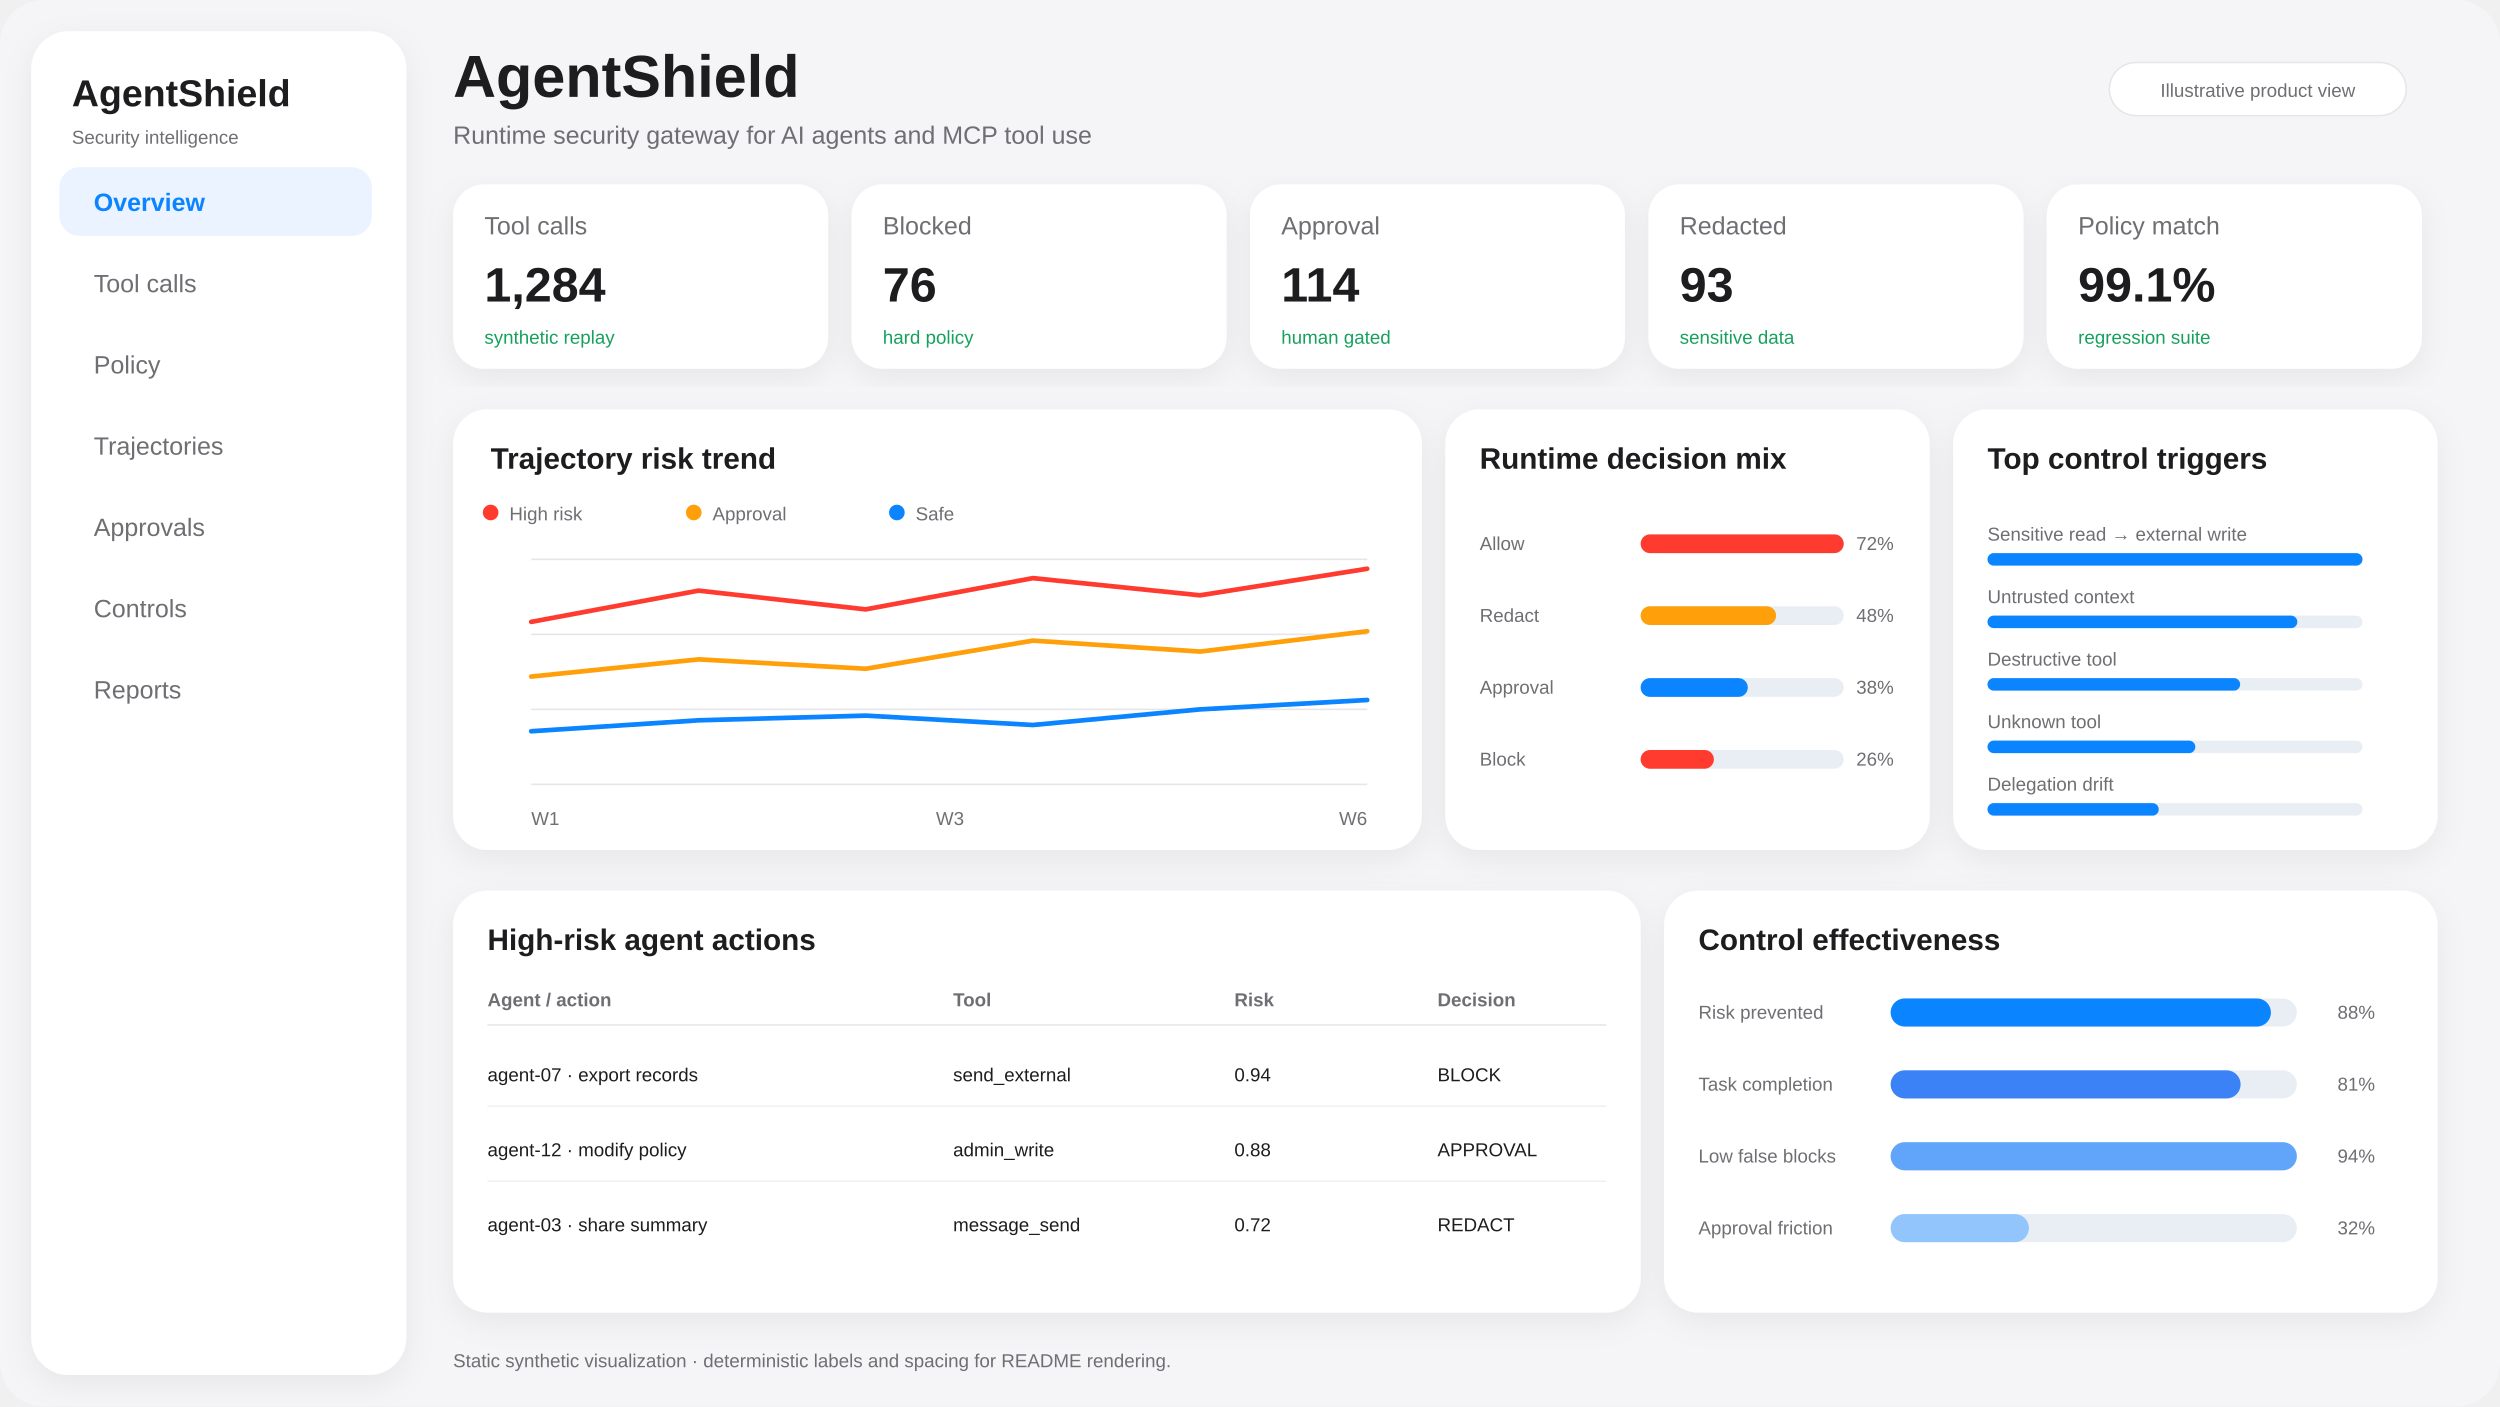
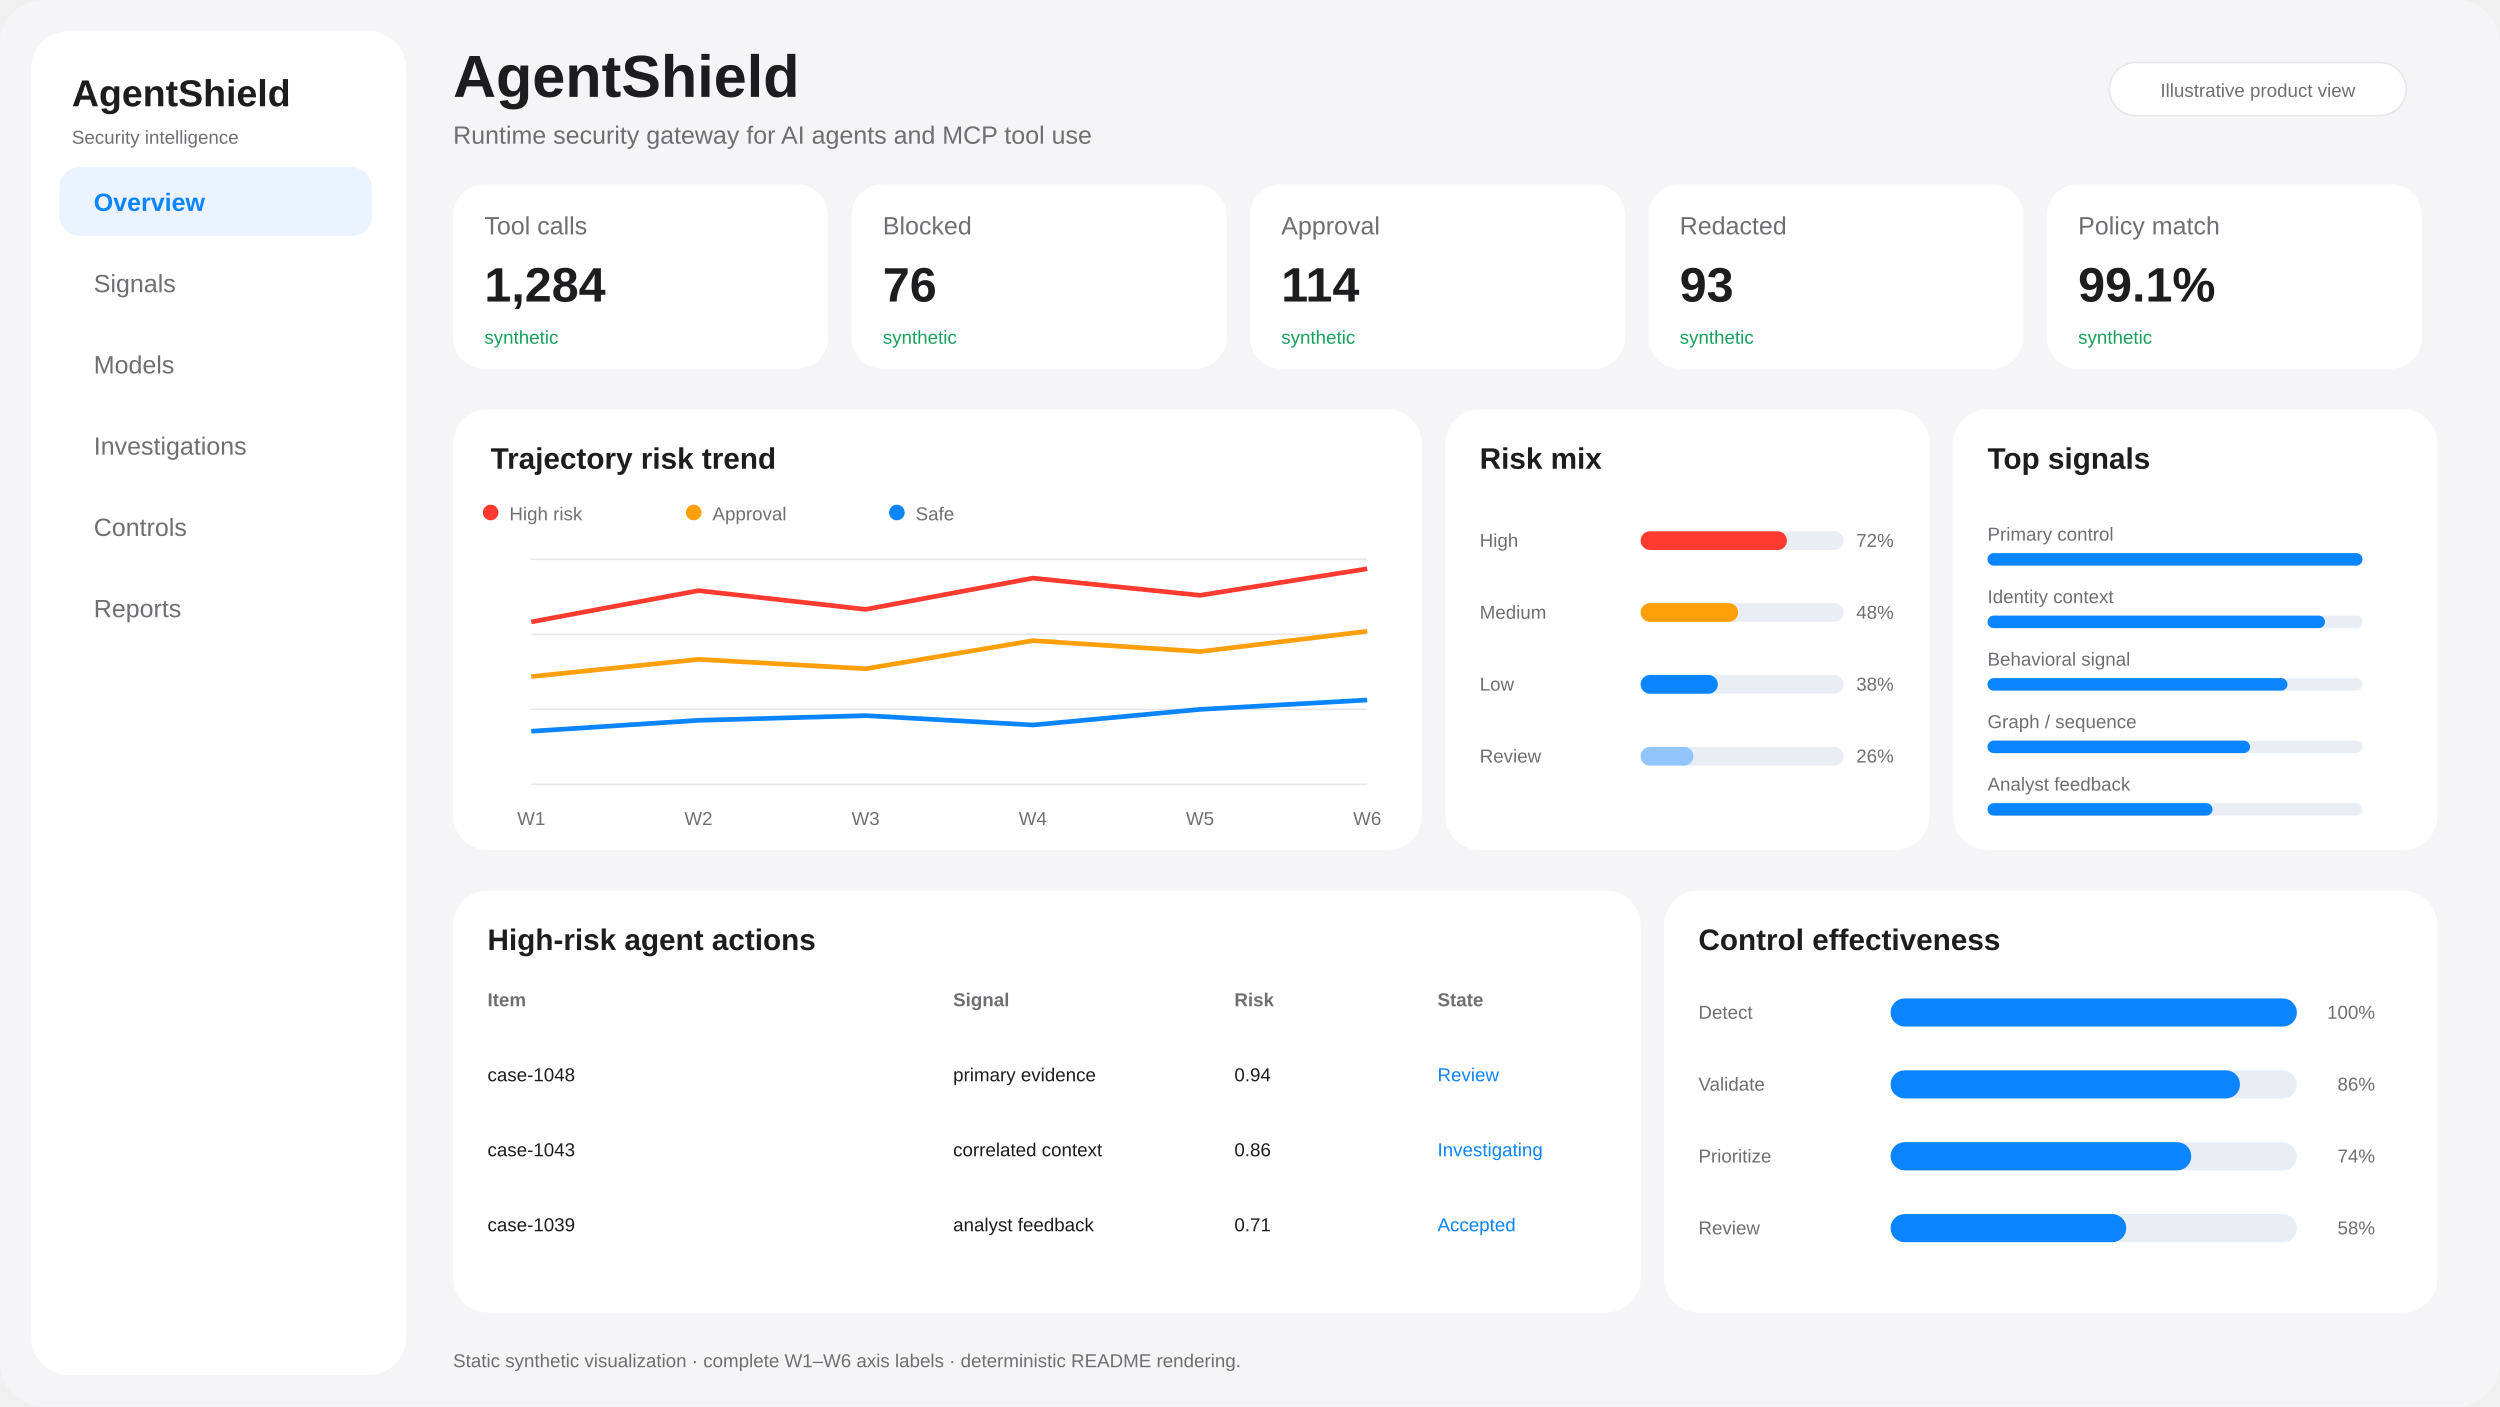
<svg xmlns="http://www.w3.org/2000/svg" width="1600" height="900" viewBox="0 0 1600 900">
-   <defs>
-     <style>text{font-family:-apple-system,BlinkMacSystemFont,"Segoe UI",Arial,sans-serif;fill:#1d1d1f}.m{fill:#6e6e73}.b{fill:#0a84ff}.g{fill:#15a05c}.r{fill:#ff3b30}.o{fill:#ff9f0a}.card{fill:#fff}.grid{stroke:#e5e5ea}.sm{font-size:12px}.md{font-size:16px}.h{font-weight:700}</style>
-     <filter id="s">
-       <feDropShadow dx="0" dy="6" stdDeviation="10" flood-opacity=".06" />
-     </filter>
-   </defs>
+   <style>text{font-family:-apple-system,BlinkMacSystemFont,"Segoe UI",Arial,sans-serif;fill:#1d1d1f}.m{fill:#6e6e73}.b{fill:#0a84ff}.g{fill:#15a05c}.r{fill:#ff3b30}.o{fill:#ff9f0a}.sm{font-size:12px}.md{font-size:16px}.h{font-weight:700}.card{fill:#fff}.grid{stroke:#e5e5ea}</style>
  <rect width="1600" height="900" rx="28" fill="#f5f5f7" />
-   <rect x="20" y="20" width="240" height="860" rx="24" class="card" filter="url(#s)" />
+   <rect x="20" y="20" width="240" height="860" rx="24" class="card" />
  <text x="46" y="68" font-size="24" class="h">AgentShield</text>
  <text x="46" y="92" class="m sm">Security intelligence</text>
  <rect x="38" y="107" width="200" height="44" rx="13" fill="#eaf3ff" />
-   <text x="60" y="135" class="b md h">Overview</text>
-   <text x="60" y="187" class="m md">Tool calls</text>
-   <text x="60" y="239" class="m md">Policy</text>
-   <text x="60" y="291" class="m md">Trajectories</text>
-   <text x="60" y="343" class="m md">Approvals</text>
-   <text x="60" y="395" class="m md">Controls</text>
-   <text x="60" y="447" class="m md">Reports</text>
+   <text x="60" y="135" class="b h md">Overview</text>
+   <text x="60" y="187" class="m md">Signals</text>
+   <text x="60" y="239" class="m md">Models</text>
+   <text x="60" y="291" class="m md">Investigations</text>
+   <text x="60" y="343" class="m md">Controls</text>
+   <text x="60" y="395" class="m md">Reports</text>
  <text x="290" y="62" font-size="38" class="h">AgentShield</text>
  <text x="290" y="92" class="m md">Runtime security gateway for AI agents and MCP tool use</text>
-   <rect x="1350" y="40" width="190" height="34" rx="17" fill="#fff" stroke="#e5e5ea" />
+   <rect x="1350" y="40" width="190" height="34" rx="17" class="card" stroke="#e5e5ea" />
  <text x="1445" y="62" text-anchor="middle" class="m sm">Illustrative product view</text>
-   <g filter="url(#s)">
-     <rect x="290" y="118" width="240" height="118" rx="20" class="card" />
-   </g>
+   <rect x="290" y="118" width="240" height="118" rx="20" class="card" />
  <text x="310" y="150" class="m md">Tool calls</text>
  <text x="310" y="193" font-size="31" class="h">1,284</text>
-   <text x="310" y="220" class="g sm">synthetic replay</text>
-   <g filter="url(#s)">
-     <rect x="545" y="118" width="240" height="118" rx="20" class="card" />
-   </g>
+   <text x="310" y="220" class="g sm">synthetic</text>
+   <rect x="545" y="118" width="240" height="118" rx="20" class="card" />
  <text x="565" y="150" class="m md">Blocked</text>
  <text x="565" y="193" font-size="31" class="h">76</text>
-   <text x="565" y="220" class="g sm">hard policy</text>
-   <g filter="url(#s)">
-     <rect x="800" y="118" width="240" height="118" rx="20" class="card" />
-   </g>
+   <text x="565" y="220" class="g sm">synthetic</text>
+   <rect x="800" y="118" width="240" height="118" rx="20" class="card" />
  <text x="820" y="150" class="m md">Approval</text>
  <text x="820" y="193" font-size="31" class="h">114</text>
-   <text x="820" y="220" class="g sm">human gated</text>
-   <g filter="url(#s)">
-     <rect x="1055" y="118" width="240" height="118" rx="20" class="card" />
-   </g>
+   <text x="820" y="220" class="g sm">synthetic</text>
+   <rect x="1055" y="118" width="240" height="118" rx="20" class="card" />
  <text x="1075" y="150" class="m md">Redacted</text>
  <text x="1075" y="193" font-size="31" class="h">93</text>
-   <text x="1075" y="220" class="g sm">sensitive data</text>
-   <g filter="url(#s)">
-     <rect x="1310" y="118" width="240" height="118" rx="20" class="card" />
-   </g>
+   <text x="1075" y="220" class="g sm">synthetic</text>
+   <rect x="1310" y="118" width="240" height="118" rx="20" class="card" />
  <text x="1330" y="150" class="m md">Policy match</text>
  <text x="1330" y="193" font-size="31" class="h">99.1%</text>
-   <text x="1330" y="220" class="g sm">regression suite</text>
-   <g filter="url(#s)">
-     <rect x="290" y="262" width="620" height="282" rx="22" class="card" />
-     <rect x="925" y="262" width="310" height="282" rx="22" class="card" />
-     <rect x="1250" y="262" width="310" height="282" rx="22" class="card" />
-   </g>
+   <text x="1330" y="220" class="g sm">synthetic</text>
+   <rect x="290" y="262" width="620" height="282" rx="22" class="card" />
+   <rect x="925" y="262" width="310" height="282" rx="22" class="card" />
+   <rect x="1250" y="262" width="310" height="282" rx="22" class="card" />
  <text x="314" y="300" font-size="19" class="h">Trajectory risk trend</text>
  <circle cx="314" cy="328" r="5" fill="#ff3b30" />
  <text x="326" y="333" class="m sm">High risk</text>
  <circle cx="444" cy="328" r="5" fill="#ff9f0a" />
  <text x="456" y="333" class="m sm">Approval</text>
  <circle cx="574" cy="328" r="5" fill="#0a84ff" />
  <text x="586" y="333" class="m sm">Safe</text>
  <line x1="340" y1="358" x2="875" y2="358" class="grid" />
  <line x1="340" y1="406" x2="875" y2="406" class="grid" />
  <line x1="340" y1="454" x2="875" y2="454" class="grid" />
  <line x1="340" y1="502" x2="875" y2="502" class="grid" />
-   <polyline points="340,398 447,378 554,390 661,370 768,381 875,364" fill="none" stroke="#ff3b30" stroke-width="3" stroke-linecap="round" />
-   <polyline points="340,433 447,422 554,428 661,410 768,417 875,404" fill="none" stroke="#ff9f0a" stroke-width="3" stroke-linecap="round" />
-   <polyline points="340,468 447,461 554,458 661,464 768,454 875,448" fill="none" stroke="#0a84ff" stroke-width="3" stroke-linecap="round" />
-   <text x="340" y="528" class="m sm">W1</text>
-   <text x="608" y="528" text-anchor="middle" class="m sm">W3</text>
-   <text x="875" y="528" text-anchor="end" class="m sm">W6</text>
-   <text x="947" y="300" font-size="19" class="h">Runtime decision mix</text>
-   <text x="947" y="352" class="m sm">Allow</text>
-   <rect x="1050" y="342" width="130" height="12" rx="6" fill="#e9eef5" />
-   <rect x="1050" y="342" width="130" height="12" rx="6" fill="#ff3b30" />
-   <text x="1212" y="352" text-anchor="end" class="m sm">72%</text>
-   <text x="947" y="398" class="m sm">Redact</text>
-   <rect x="1050" y="388" width="130" height="12" rx="6" fill="#e9eef5" />
-   <rect x="1050" y="388" width="86.7" height="12" rx="6" fill="#ff9f0a" />
-   <text x="1212" y="398" text-anchor="end" class="m sm">48%</text>
-   <text x="947" y="444" class="m sm">Approval</text>
-   <rect x="1050" y="434" width="130" height="12" rx="6" fill="#e9eef5" />
-   <rect x="1050" y="434" width="68.6" height="12" rx="6" fill="#0a84ff" />
-   <text x="1212" y="444" text-anchor="end" class="m sm">38%</text>
-   <text x="947" y="490" class="m sm">Block</text>
-   <rect x="1050" y="480" width="130" height="12" rx="6" fill="#e9eef5" />
-   <rect x="1050" y="480" width="46.9" height="12" rx="6" fill="#ff3b30" />
-   <text x="1212" y="490" text-anchor="end" class="m sm">26%</text>
-   <text x="1272" y="300" font-size="19" class="h">Top control triggers</text>
-   <text x="1272" y="346" class="m sm">Sensitive read → external write</text>
+   <polyline points="340,398 447,378 554,390 661,370 768,381 875,364" fill="none" stroke="#ff3b30" stroke-width="3" />
+   <polyline points="340,433 447,422 554,428 661,410 768,417 875,404" fill="none" stroke="#ff9f0a" stroke-width="3" />
+   <polyline points="340,468 447,461 554,458 661,464 768,454 875,448" fill="none" stroke="#0a84ff" stroke-width="3" />
+   <text x="340" y="528" text-anchor="middle" class="m sm">W1</text>
+   <text x="447" y="528" text-anchor="middle" class="m sm">W2</text>
+   <text x="554" y="528" text-anchor="middle" class="m sm">W3</text>
+   <text x="661" y="528" text-anchor="middle" class="m sm">W4</text>
+   <text x="768" y="528" text-anchor="middle" class="m sm">W5</text>
+   <text x="875" y="528" text-anchor="middle" class="m sm">W6</text>
+   <text x="947" y="300" font-size="19" class="h">Risk mix</text>
+   <text x="947" y="350" class="m sm">High</text>
+   <rect x="1050" y="340" width="130" height="12" rx="6" fill="#e9eef5" />
+   <rect x="1050" y="340" width="93.6" height="12" rx="6" fill="#ff3b30" />
+   <text x="1212" y="350" text-anchor="end" class="m sm">72%</text>
+   <text x="947" y="396" class="m sm">Medium</text>
+   <rect x="1050" y="386" width="130" height="12" rx="6" fill="#e9eef5" />
+   <rect x="1050" y="386" width="62.4" height="12" rx="6" fill="#ff9f0a" />
+   <text x="1212" y="396" text-anchor="end" class="m sm">48%</text>
+   <text x="947" y="442" class="m sm">Low</text>
+   <rect x="1050" y="432" width="130" height="12" rx="6" fill="#e9eef5" />
+   <rect x="1050" y="432" width="49.4" height="12" rx="6" fill="#0a84ff" />
+   <text x="1212" y="442" text-anchor="end" class="m sm">38%</text>
+   <text x="947" y="488" class="m sm">Review</text>
+   <rect x="1050" y="478" width="130" height="12" rx="6" fill="#e9eef5" />
+   <rect x="1050" y="478" width="33.8" height="12" rx="6" fill="#93c5fd" />
+   <text x="1212" y="488" text-anchor="end" class="m sm">26%</text>
+   <text x="1272" y="300" font-size="19" class="h">Top signals</text>
+   <text x="1272" y="346" class="m sm">Primary control</text>
  <rect x="1272" y="354" width="240" height="8" rx="4" fill="#e9eef5" />
  <rect x="1272" y="354" width="240" height="8" rx="4" fill="#0a84ff" />
-   <text x="1272" y="386" class="m sm">Untrusted context</text>
+   <text x="1272" y="386" class="m sm">Identity context</text>
  <rect x="1272" y="394" width="240" height="8" rx="4" fill="#e9eef5" />
-   <rect x="1272" y="394" width="198.3" height="8" rx="4" fill="#0a84ff" />
-   <text x="1272" y="426" class="m sm">Destructive tool</text>
+   <rect x="1272" y="394" width="216" height="8" rx="4" fill="#0a84ff" />
+   <text x="1272" y="426" class="m sm">Behavioral signal</text>
  <rect x="1272" y="434" width="240" height="8" rx="4" fill="#e9eef5" />
-   <rect x="1272" y="434" width="161.7" height="8" rx="4" fill="#0a84ff" />
-   <text x="1272" y="466" class="m sm">Unknown tool</text>
+   <rect x="1272" y="434" width="192" height="8" rx="4" fill="#0a84ff" />
+   <text x="1272" y="466" class="m sm">Graph / sequence</text>
  <rect x="1272" y="474" width="240" height="8" rx="4" fill="#e9eef5" />
-   <rect x="1272" y="474" width="133" height="8" rx="4" fill="#0a84ff" />
-   <text x="1272" y="506" class="m sm">Delegation drift</text>
+   <rect x="1272" y="474" width="168" height="8" rx="4" fill="#0a84ff" />
+   <text x="1272" y="506" class="m sm">Analyst feedback</text>
  <rect x="1272" y="514" width="240" height="8" rx="4" fill="#e9eef5" />
-   <rect x="1272" y="514" width="109.6" height="8" rx="4" fill="#0a84ff" />
-   <g filter="url(#s)">
-     <rect x="290" y="570" width="760" height="270" rx="22" class="card" />
-     <rect x="1065" y="570" width="495" height="270" rx="22" class="card" />
-   </g>
+   <rect x="1272" y="514" width="144" height="8" rx="4" fill="#0a84ff" />
+   <rect x="290" y="570" width="760" height="270" rx="22" class="card" />
+   <rect x="1065" y="570" width="495" height="270" rx="22" class="card" />
  <text x="312" y="608" font-size="19" class="h">High-risk agent actions</text>
-   <text x="312" y="644" class="m sm h">Agent / action</text>
-   <text x="610" y="644" class="m sm h">Tool</text>
+   <text x="312" y="644" class="m sm h">Item</text>
+   <text x="610" y="644" class="m sm h">Signal</text>
  <text x="790" y="644" class="m sm h">Risk</text>
-   <text x="920" y="644" class="m sm h">Decision</text>
-   <line x1="312" y1="656" x2="1028" y2="656" class="grid" />
-   <text x="312" y="692" class="sm">agent-07 · export records</text>
-   <text x="610" y="692" class="sm">send_external</text>
+   <text x="920" y="644" class="m sm h">State</text>
+   <text x="312" y="692" class="sm">case-1048</text>
+   <text x="610" y="692" class="sm">primary evidence</text>
  <text x="790" y="692" class="sm">0.94</text>
-   <text x="920" y="692" class="sm">BLOCK</text>
-   <line x1="312" y1="708" x2="1028" y2="708" stroke="#f0f0f2" />
-   <text x="312" y="740" class="sm">agent-12 · modify policy</text>
-   <text x="610" y="740" class="sm">admin_write</text>
-   <text x="790" y="740" class="sm">0.88</text>
-   <text x="920" y="740" class="sm">APPROVAL</text>
-   <line x1="312" y1="756" x2="1028" y2="756" stroke="#f0f0f2" />
-   <text x="312" y="788" class="sm">agent-03 · share summary</text>
-   <text x="610" y="788" class="sm">message_send</text>
-   <text x="790" y="788" class="sm">0.72</text>
-   <text x="920" y="788" class="sm">REDACT</text>
+   <text x="920" y="692" class="b sm">Review</text>
+   <text x="312" y="740" class="sm">case-1043</text>
+   <text x="610" y="740" class="sm">correlated context</text>
+   <text x="790" y="740" class="sm">0.86</text>
+   <text x="920" y="740" class="b sm">Investigating</text>
+   <text x="312" y="788" class="sm">case-1039</text>
+   <text x="610" y="788" class="sm">analyst feedback</text>
+   <text x="790" y="788" class="sm">0.71</text>
+   <text x="920" y="788" class="b sm">Accepted</text>
  <text x="1087" y="608" font-size="19" class="h">Control effectiveness</text>
-   <text x="1087" y="652" class="m sm">Risk prevented</text>
+   <text x="1087" y="652" class="m sm">Detect</text>
  <rect x="1210" y="639" width="260" height="18" rx="9" fill="#e9eef5" />
-   <rect x="1210" y="639" width="243.4" height="18" rx="9" fill="#0a84ff" />
-   <text x="1520" y="652" text-anchor="end" class="m sm">88%</text>
-   <text x="1087" y="698" class="m sm">Task completion</text>
+   <rect x="1210" y="639" width="260" height="18" rx="9" fill="#0a84ff" />
+   <text x="1520" y="652" text-anchor="end" class="m sm">100%</text>
+   <text x="1087" y="698" class="m sm">Validate</text>
  <rect x="1210" y="685" width="260" height="18" rx="9" fill="#e9eef5" />
-   <rect x="1210" y="685" width="224" height="18" rx="9" fill="#3b82f6" />
-   <text x="1520" y="698" text-anchor="end" class="m sm">81%</text>
-   <text x="1087" y="744" class="m sm">Low false blocks</text>
+   <rect x="1210" y="685" width="223.6" height="18" rx="9" fill="#0a84ff" />
+   <text x="1520" y="698" text-anchor="end" class="m sm">86%</text>
+   <text x="1087" y="744" class="m sm">Prioritize</text>
  <rect x="1210" y="731" width="260" height="18" rx="9" fill="#e9eef5" />
-   <rect x="1210" y="731" width="260" height="18" rx="9" fill="#60a5fa" />
-   <text x="1520" y="744" text-anchor="end" class="m sm">94%</text>
-   <text x="1087" y="790" class="m sm">Approval friction</text>
+   <rect x="1210" y="731" width="192.4" height="18" rx="9" fill="#0a84ff" />
+   <text x="1520" y="744" text-anchor="end" class="m sm">74%</text>
+   <text x="1087" y="790" class="m sm">Review</text>
  <rect x="1210" y="777" width="260" height="18" rx="9" fill="#e9eef5" />
-   <rect x="1210" y="777" width="88.5" height="18" rx="9" fill="#93c5fd" />
-   <text x="1520" y="790" text-anchor="end" class="m sm">32%</text>
-   <text x="290" y="875" class="m sm">Static synthetic visualization · deterministic labels and spacing for README rendering.</text>
+   <rect x="1210" y="777" width="150.8" height="18" rx="9" fill="#0a84ff" />
+   <text x="1520" y="790" text-anchor="end" class="m sm">58%</text>
+   <text x="290" y="875" class="m sm">Static synthetic visualization · complete W1–W6 axis labels · deterministic README rendering.</text>
</svg>
